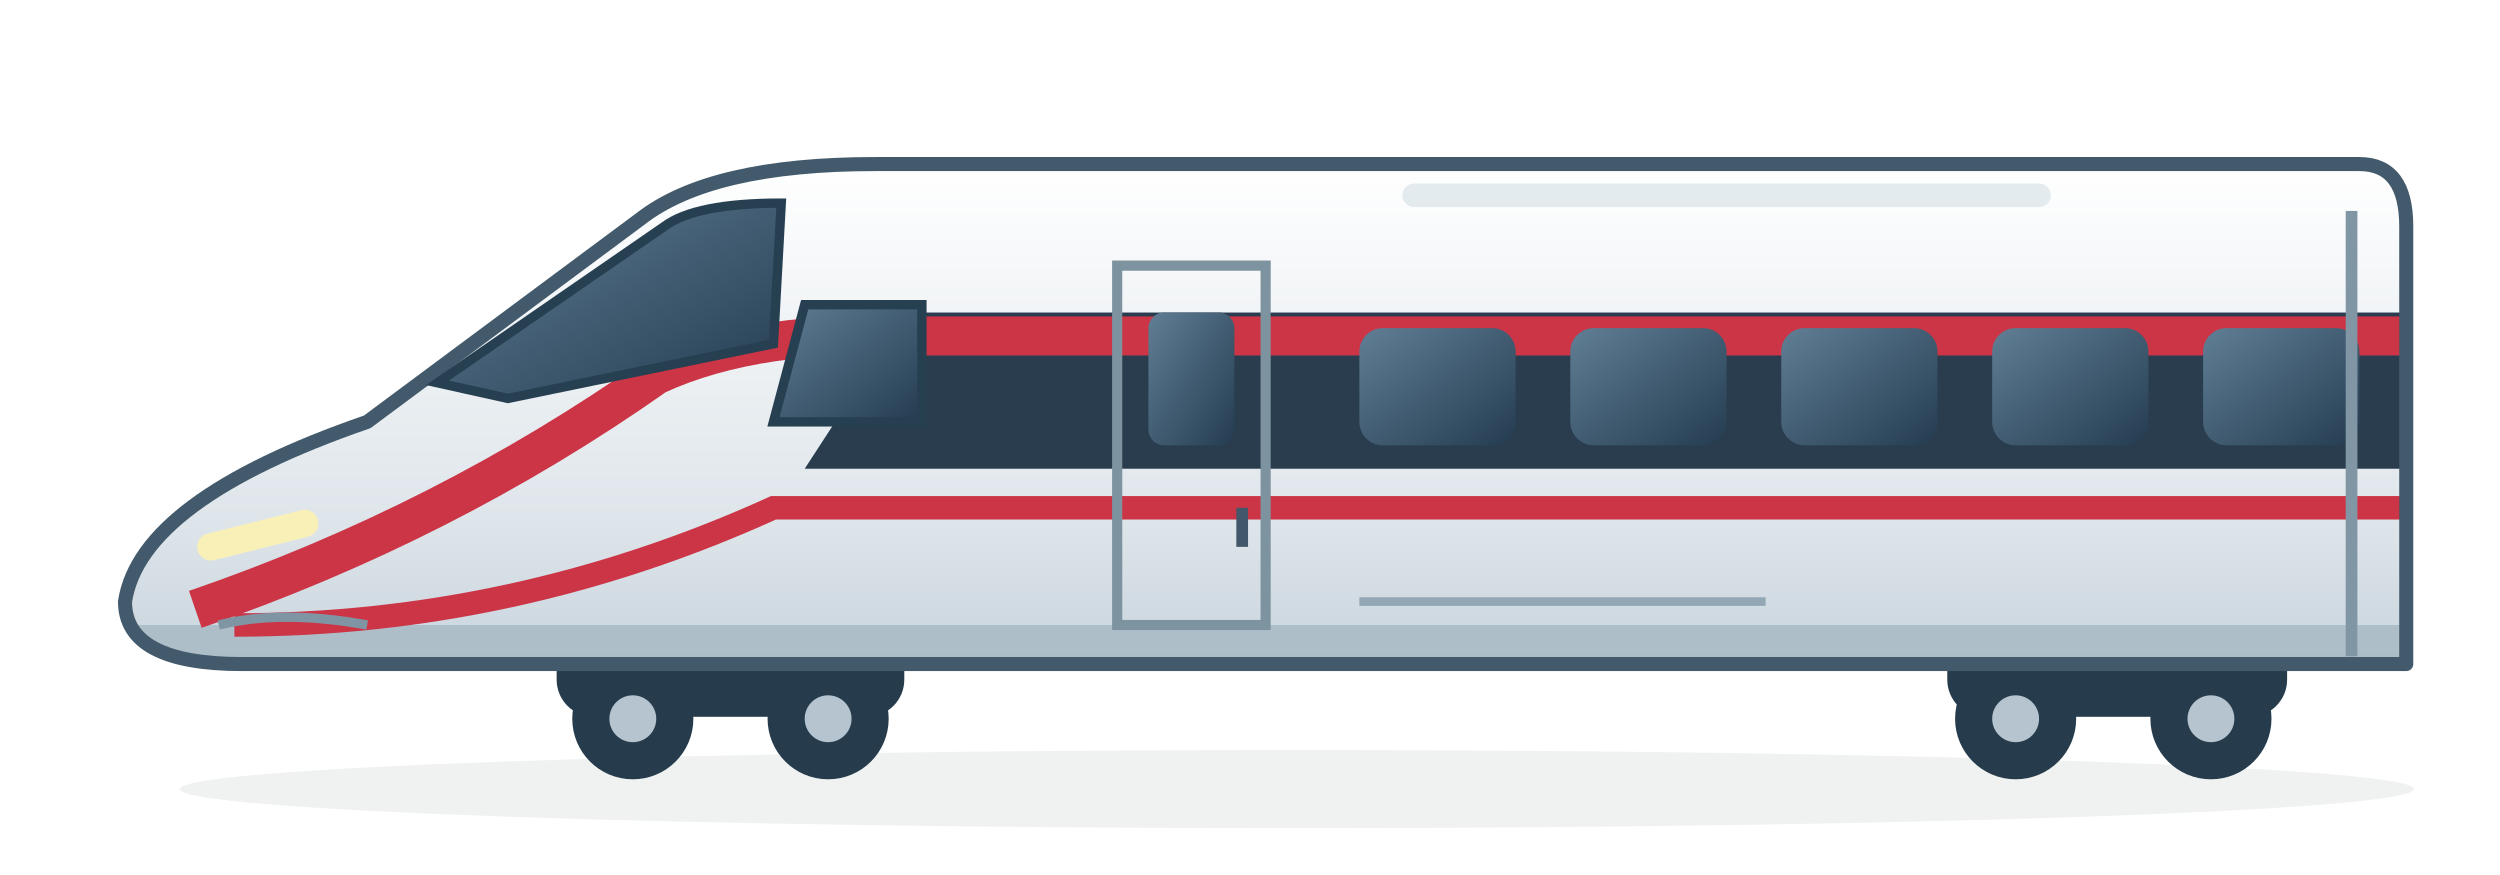
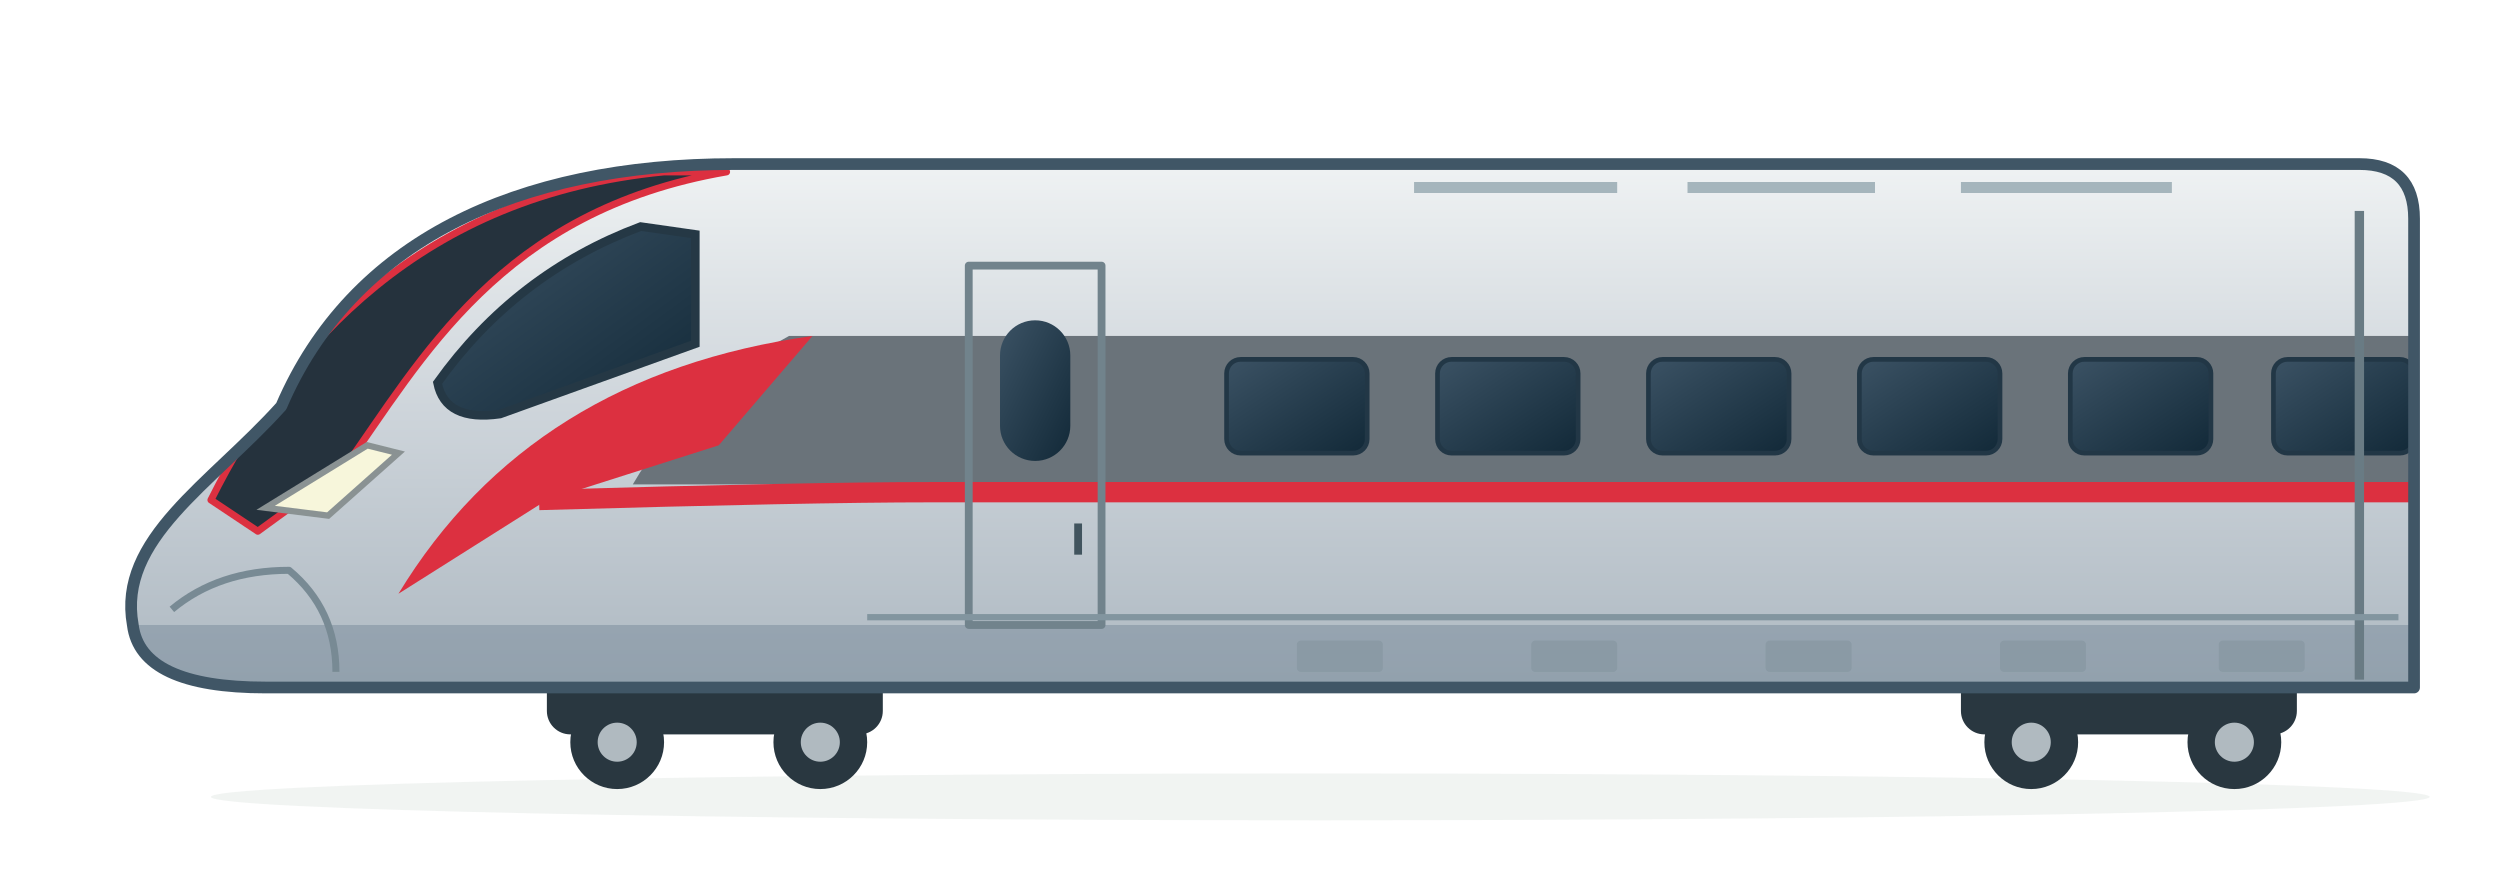
<svg xmlns="http://www.w3.org/2000/svg" viewBox="0 0 320 112" role="img" aria-labelledby="title desc">
  <defs>
    <linearGradient id="body" x1="0" y1="0" x2="0" y2="1">
-       <stop stop-color="#fff" />
-       <stop offset=".7" stop-color="#dfe6eb" />
-       <stop offset="1" stop-color="#c9d4dd" />
+       <stop stop-color="#eff2f3" />
+       <stop offset=".48" stop-color="#cdd4da" />
+       <stop offset="1" stop-color="#adb8c1" />
+     </linearGradient>
+     <linearGradient id="noseSilver" x1="0" y1="0" x2="0" y2="1">
+       <stop stop-color="#d8e1e8" />
+       <stop offset=".55" stop-color="#b8c6d0" />
+       <stop offset="1" stop-color="#8b9fae" />
    </linearGradient>
    <linearGradient id="glass" x1="0" y1="0" x2="1" y2="1">
-       <stop stop-color="#607e95" />
-       <stop offset="1" stop-color="#243c50" />
+       <stop stop-color="#3b5264" />
+       <stop offset="1" stop-color="#122938" />
    </linearGradient>
    <clipPath id="car">
-       <path d="M16 77 Q18 64 47 54 L82 28 Q91 21 112 21 H302 Q308 21 308 29 V85 H31 Q16 85 16 77Z" />
+       <path d="M17 80C15 69 27 62 36 52C45 31 66 21 94 21H302Q309 21 309 28V88H34Q18 88 17 80Z" />
    </clipPath>
  </defs>
-   <ellipse cx="166" cy="101" rx="143" ry="5" fill="#315c42" opacity=".08" />
-   <g fill="#263c4c" stroke="#263c4c" stroke-width="1.5">
-     <rect x="72" y="81" width="43" height="10" rx="4" />
-     <rect x="250" y="81" width="42" height="10" rx="4" />
-     <circle cx="81" cy="92" r="7" />
-     <circle cx="106" cy="92" r="7" />
-     <circle cx="258" cy="92" r="7" />
-     <circle cx="283" cy="92" r="7" />
+   <ellipse cx="169" cy="102" rx="142" ry="3" fill="#315c42" opacity=".07" />
+   <g fill="#293740">
+     <rect x="70" y="84" width="43" height="10" rx="3" />
+     <rect x="251" y="84" width="43" height="10" rx="3" />
+     <circle cx="79" cy="95" r="6" />
+     <circle cx="105" cy="95" r="6" />
+     <circle cx="260" cy="95" r="6" />
+     <circle cx="286" cy="95" r="6" />
  </g>
-   <g fill="#b5c4cf">
-     <circle cx="81" cy="92" r="3" />
-     <circle cx="106" cy="92" r="3" />
-     <circle cx="258" cy="92" r="3" />
-     <circle cx="283" cy="92" r="3" />
+   <g fill="#b0bac0">
+     <circle cx="79" cy="95" r="2.5" />
+     <circle cx="105" cy="95" r="2.5" />
+     <circle cx="260" cy="95" r="2.5" />
+     <circle cx="286" cy="95" r="2.5" />
  </g>
-   <path d="M16 77 Q18 64 47 54 L82 28 Q91 21 112 21 H302 Q308 21 308 29 V85 H31 Q16 85 16 77Z" fill="url(#body)" />
+   <path d="M17 80C15 69 27 62 36 52C45 31 66 21 94 21H302Q309 21 309 28V88H34Q18 88 17 80Z" fill="url(#body)" />
  <g clip-path="url(#car)">
-     <path d="M10 80 H316 V90 H10Z" fill="#94a9b7" opacity=".55" />
-     <path d="M116 40 H316 V60 H103Z" fill="#293d4e" />
-     <path d="M25 78 Q57 67 84 48 Q97 42 118 43 H316" fill="none" stroke="#cb3546" stroke-width="5" />
-     <path d="M30 80 Q66 80 99 65 H316" fill="none" stroke="#cb3546" stroke-width="3" />
-     <rect x="174" y="42" width="20" height="15" rx="3" fill="url(#glass)" />
-     <rect x="201" y="42" width="20" height="15" rx="3" fill="url(#glass)" />
-     <rect x="228" y="42" width="20" height="15" rx="3" fill="url(#glass)" />
-     <rect x="255" y="42" width="20" height="15" rx="3" fill="url(#glass)" />
-     <rect x="282" y="42" width="20" height="15" rx="3" fill="url(#glass)" />
-     <path d="M143 34H162V80H143Z" fill="none" stroke="#7d939f" stroke-width="1.3" />
-     <rect x="147" y="40" width="11" height="17" rx="2" fill="url(#glass)" />
-     <path d="M159 65v5" stroke="#42586a" stroke-width="1.5" />
-     <path d="M301 27V84" stroke="#8196a4" stroke-width="1.5" />
-     <path d="M174 77H226" stroke="#93a7b5" stroke-width="1.1" />
+     <path d="M12 80H314V93H12Z" fill="#687d8e" opacity=".4" />
+     <path d="M101 43H312V62H81Q88 50 101 43Z" fill="#6a737a" />
+     <path d="M51 76Q68 48 104 43L92 57 70 64Z" fill="#dc3040" />
+     <path d="M69 64Q104 63 119 63H314" fill="none" stroke="#dc3040" stroke-width="2.6" stroke-linejoin="round" />
+     <rect x="157" y="46" width="18" height="12" rx="1.8" fill="url(#glass)" stroke="#223746" stroke-width=".6" />
+     <rect x="184" y="46" width="18" height="12" rx="1.8" fill="url(#glass)" stroke="#223746" stroke-width=".6" />
+     <rect x="211" y="46" width="18" height="12" rx="1.8" fill="url(#glass)" stroke="#223746" stroke-width=".6" />
+     <rect x="238" y="46" width="18" height="12" rx="1.8" fill="url(#glass)" stroke="#223746" stroke-width=".6" />
+     <rect x="265" y="46" width="18" height="12" rx="1.8" fill="url(#glass)" stroke="#223746" stroke-width=".6" />
+     <rect x="291" y="46" width="18" height="12" rx="1.8" fill="url(#glass)" stroke="#223746" stroke-width=".6" />
+     <path d="M27 64C37 44 54 25 85 22L93 22C64 27 54 46 44 60L33 68Z" fill="#25323d" />
+     <path d="M56 49Q66 35 82 29L89 30V44L64 53Q57 54 56 49Z" fill="url(#glass)" stroke="#253845" stroke-width="1.1" />
+     <path d="M27 64C37 44 54 25 85 22L93 22C64 27 54 46 44 60L33 68Z" fill="none" stroke="#dc3040" stroke-width="0.9" stroke-linejoin="round" />
+     <path d="M34 65 47 57 51 58 42 66Z" fill="#f7f6db" stroke="#8a9293" stroke-width=".8" />
+     <path d="M124 34H141V80H124Z" fill="none" stroke="#71838c" stroke-width="1" stroke-linejoin="round" />
+     <rect x="128" y="41" width="9" height="18" rx="4.5" fill="url(#glass)" />
+     <path d="M138 67v4" fill="none" stroke="#41545e" stroke-width="1" stroke-linejoin="round" />
+     <path d="M302 27V87" fill="none" stroke="#697b84" stroke-width="1.2" stroke-linejoin="round" />
+     <path d="M111 79H307" fill="none" stroke="#82959f" stroke-width="0.8" stroke-linejoin="round" />
+     <rect x="166" y="82" width="11" height="4" rx=".5" fill="#83949e" opacity=".6" />
+     <rect x="196" y="82" width="11" height="4" rx=".5" fill="#83949e" opacity=".6" />
+     <rect x="226" y="82" width="11" height="4" rx=".5" fill="#83949e" opacity=".6" />
+     <rect x="256" y="82" width="11" height="4" rx=".5" fill="#83949e" opacity=".6" />
+     <rect x="284" y="82" width="11" height="4" rx=".5" fill="#83949e" opacity=".6" />
+     <path d="M181 24H207 M216 24H240 M251 24H278" fill="none" stroke="#a5b5bc" stroke-width="1.4" stroke-linejoin="round" />
+     <path d="M22 78Q28 73 37 73Q43 78 43 86" fill="none" stroke="#788a94" stroke-width="0.9" stroke-linejoin="round" />
  </g>
-   <path d="M16 77 Q18 64 47 54 L82 28 Q91 21 112 21 H302 Q308 21 308 29 V85 H31 Q16 85 16 77Z" fill="none" stroke="#425a6b" stroke-width="1.8" stroke-linejoin="round" />
-   <g clip-path="url(#car)">
-     <path d="M56 49 85 29 Q89 26 100 26 L99 44 65 51Z" fill="url(#glass)" stroke="#263f51" stroke-width="1.2" />
-     <path d="M103 39 118 39 118 54 99 54Z" fill="url(#glass)" stroke="#263f51" stroke-width="1.2" />
-   </g>
-   <path d="M27 70l12-3" stroke="#f9f0b8" stroke-width="3.5" stroke-linecap="round" />
-   <path d="M28 80Q36 78 47 80" fill="none" stroke="#8095a4" stroke-width="1.2" />
-   <path d="M181 25H261" stroke="#e4ebef" stroke-width="3" stroke-linecap="round" />
+   <path d="M17 80C15 69 27 62 36 52C45 31 66 21 94 21H302Q309 21 309 28V88H34Q18 88 17 80Z" fill="none" stroke="#405666" stroke-width="1.5" stroke-linejoin="round" />
</svg>
